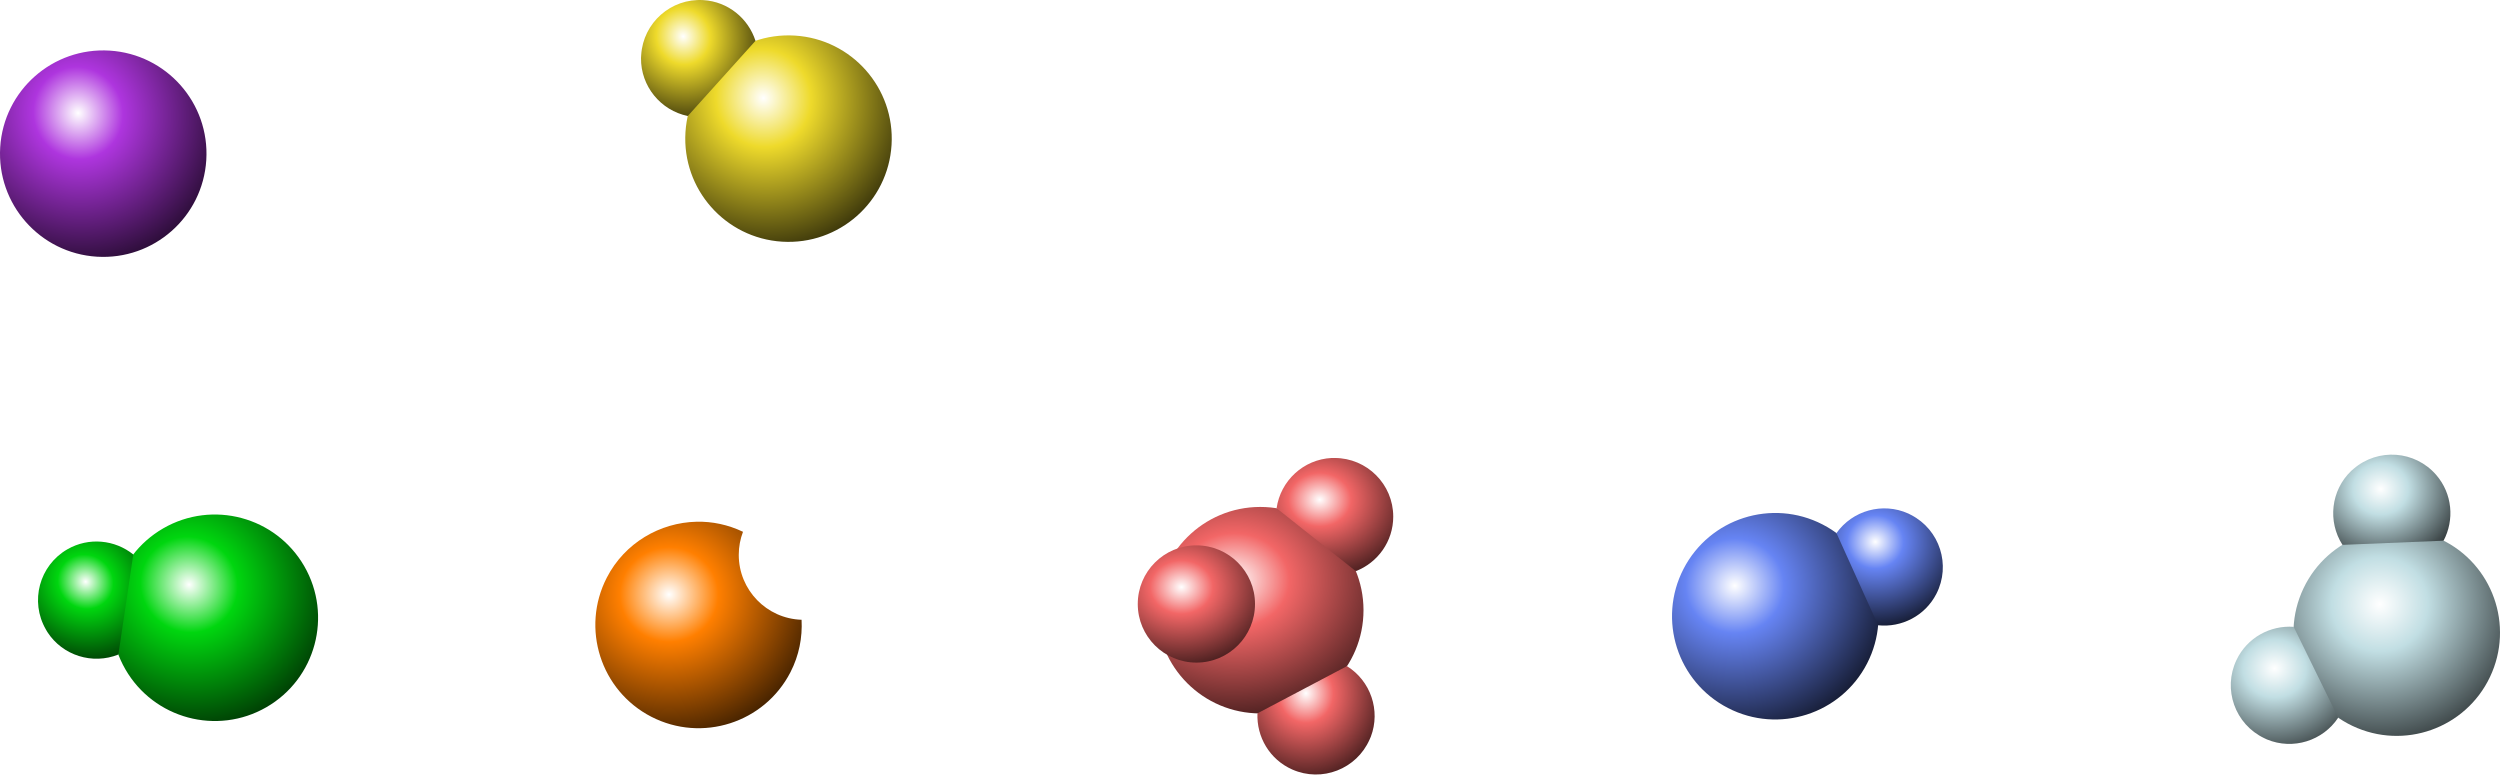
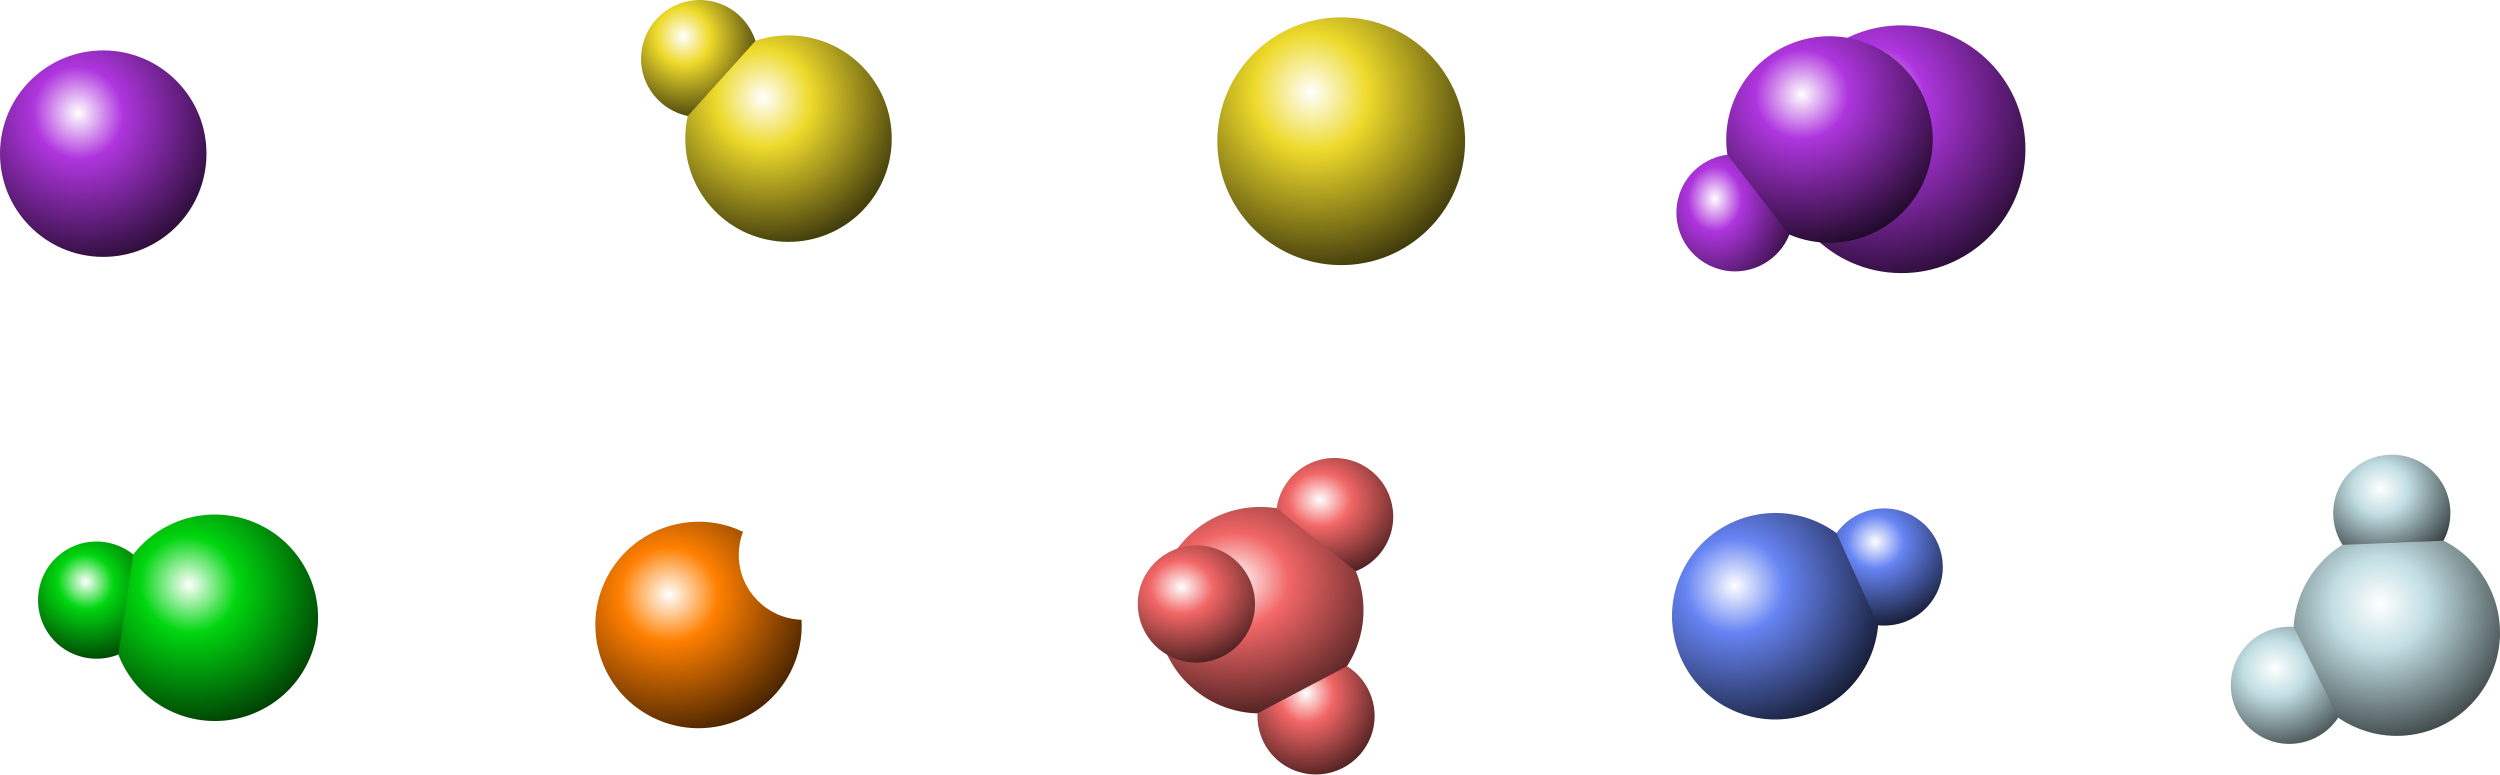
- <svg xmlns="http://www.w3.org/2000/svg" xmlns:xlink="http://www.w3.org/1999/xlink" width="294.832" height="91.34" id="svg12544" version="1.0">
+ <svg xmlns="http://www.w3.org/2000/svg" xmlns:xlink="http://www.w3.org/1999/xlink" width="1179.327" height="365.359" id="svg12544" version="1.0">
  <defs id="defs12546">
    <linearGradient id="linearGradient16731">
      <stop id="stop16733" offset="0" style="stop-color:#ffffff;stop-opacity:1;" />
      <stop style="stop-color:#eeda2b;stop-opacity:1;" offset="0.262" id="stop16735" />
      <stop id="stop16737" offset="1" style="stop-color:#000000;stop-opacity:1;" />
    </linearGradient>
    <linearGradient id="linearGradient8028">
      <stop id="stop8030" offset="0" style="stop-color:#ffffff;stop-opacity:1;" />
      <stop style="stop-color:#ae35de;stop-opacity:1;" offset="0.247" id="stop8032" />
      <stop id="stop8034" offset="1" style="stop-color:#000000;stop-opacity:1;" />
    </linearGradient>
    <radialGradient xlink:href="#linearGradient8028" id="radialGradient10949" gradientUnits="userSpaceOnUse" gradientTransform="matrix(0.8010068,1.555948,-1.621243,0.8346156,587.8355,-435.1506)" cx="318.728" cy="321.758" fx="318.728" fy="321.758" r="36.319" />
    <radialGradient xlink:href="#linearGradient5065" id="radialGradient12000" gradientUnits="userSpaceOnUse" gradientTransform="matrix(-0.4074759,-0.8569679,0.9216546,-0.4382308,83.28734,702.751)" cx="300.205" cy="361.31" fx="300.205" fy="361.31" r="36.319" />
    <radialGradient xlink:href="#linearGradient5065" id="radialGradient11998" gradientUnits="userSpaceOnUse" gradientTransform="matrix(-0.4607727,-0.969057,1.050421,-0.4994564,73.15145,681.2108)" cx="302.134" cy="349.029" fx="302.134" fy="349.029" r="36.319" />
    <linearGradient id="linearGradient5065">
      <stop style="stop-color:#ffffff;stop-opacity:1;" offset="0" id="stop5067" />
      <stop id="stop5069" offset="0.262" style="stop-color:#c1dee3;stop-opacity:1;" />
      <stop style="stop-color:#000000;stop-opacity:1;" offset="1" id="stop5071" />
    </linearGradient>
    <radialGradient xlink:href="#linearGradient5065" id="radialGradient11996" gradientUnits="userSpaceOnUse" gradientTransform="matrix(-0.7514901,-1.580459,1.605258,-0.7632772,-17.72554,1091.359)" cx="302.672" cy="350.518" fx="302.672" fy="350.518" r="36.319" />
    <radialGradient xlink:href="#linearGradient5095" id="radialGradient12008" gradientUnits="userSpaceOnUse" gradientTransform="matrix(3.7165171e-6,1.750025,-2.048475,-1.3670507e-6,1035.519,-184.2279)" cx="293.017" cy="359.764" fx="293.017" fy="359.764" r="36.319" />
    <radialGradient xlink:href="#linearGradient5095" id="radialGradient12006" gradientUnits="userSpaceOnUse" gradientTransform="matrix(6.4775411e-7,0.3005786,-0.2800478,-1.723104e-7,407.2603,-158.5768)" cx="287.442" cy="371.831" fx="287.442" fy="371.831" r="36.319" />
    <radialGradient xlink:href="#linearGradient5095" id="radialGradient12004" gradientUnits="userSpaceOnUse" gradientTransform="matrix(5.7907234e-7,0.2726722,-0.3191739,-2.1300083e-7,419.2883,-170.77)" cx="293.017" cy="359.764" fx="293.017" fy="359.764" r="36.319" />
    <linearGradient id="linearGradient5095">
      <stop id="stop5097" offset="0" style="stop-color:#ffffff;stop-opacity:1;" />
      <stop style="stop-color:#f26666;stop-opacity:1;" offset="0.262" id="stop5099" />
      <stop id="stop5101" offset="1" style="stop-color:#000000;stop-opacity:1;" />
    </linearGradient>
    <radialGradient xlink:href="#linearGradient5095" id="radialGradient12002" gradientUnits="userSpaceOnUse" gradientTransform="matrix(3.7165171e-6,1.750025,-2.048475,-1.3670507e-6,1035.519,-184.2279)" cx="293.017" cy="359.764" fx="293.017" fy="359.764" r="36.319" />
    <radialGradient xlink:href="#linearGradient5118" id="radialGradient12012" gradientUnits="userSpaceOnUse" gradientTransform="matrix(1.903228e-8,0.2714466,-0.2873773,-7.155882e-7,308.3609,-235.5832)" cx="311.42" cy="338.492" fx="311.42" fy="338.492" r="36.319" />
    <linearGradient id="linearGradient5118">
      <stop id="stop5120" offset="0" style="stop-color:#ffffff;stop-opacity:1;" />
      <stop style="stop-color:#6684f3;stop-opacity:1;" offset="0.262" id="stop5122" />
      <stop id="stop5124" offset="1" style="stop-color:#000000;stop-opacity:1;" />
    </linearGradient>
    <radialGradient xlink:href="#linearGradient5118" id="radialGradient12010" gradientUnits="userSpaceOnUse" gradientTransform="matrix(0.8010068,1.555948,-1.621243,0.8346156,587.8355,-435.1506)" cx="313.948" cy="338.694" fx="313.948" fy="338.694" r="36.319" />
    <radialGradient xlink:href="#linearGradient5046" id="radialGradient12014" gradientUnits="userSpaceOnUse" gradientTransform="matrix(0.8010068,1.555948,-1.621243,0.8346156,587.8355,-435.1506)" cx="322.874" cy="323.236" fx="322.874" fy="323.236" r="36.319" />
    <linearGradient id="linearGradient5046">
      <stop id="stop5048" offset="0" style="stop-color:#ffffff;stop-opacity:1;" />
      <stop style="stop-color:#00d60f;stop-opacity:1;" offset="0.262" id="stop5050" />
      <stop id="stop5052" offset="1" style="stop-color:#000000;stop-opacity:1;" />
    </linearGradient>
-     <radialGradient xlink:href="#linearGradient5046" id="radialGradient12016" gradientUnits="userSpaceOnUse" gradientTransform="matrix(0.1795972,-0.2787676,0.2951275,0.1901381,113.7548,407.6075)" cx="323.768" cy="329.051" fx="323.768" fy="329.051" r="36.319" />
+     <radialGradient xlink:href="#linearGradient5046" id="radialGradient12016" gradientUnits="userSpaceOnUse" gradientTransform="matrix(0.7183888,-1.11507,1.18051,0.7605524,-763.9725,559.486)" cx="323.768" cy="329.051" fx="323.768" fy="329.051" r="36.319" />
    <linearGradient id="linearGradient5056">
      <stop id="stop5058" offset="0" style="stop-color:#ffffff;stop-opacity:1;" />
      <stop style="stop-color:#ff7f00;stop-opacity:1;" offset="0.262" id="stop5060" />
      <stop id="stop5063" offset="1" style="stop-color:#000000;stop-opacity:1;" />
    </linearGradient>
-     <radialGradient xlink:href="#linearGradient5056" id="radialGradient12018" gradientUnits="userSpaceOnUse" gradientTransform="matrix(1.4449777e-6,0.5866703,-0.6112889,-3.009828e-8,543.5746,197.2435)" cx="313.948" cy="336.604" fx="313.948" fy="336.604" r="36.319" />
+     <radialGradient xlink:href="#linearGradient5056" id="radialGradient12018" gradientUnits="userSpaceOnUse" gradientTransform="matrix(5.7799108e-6,2.346681,-2.445156,-1.2039312e-7,955.3066,-281.9699)" cx="313.948" cy="336.604" fx="313.948" fy="336.604" r="36.319" />
    <radialGradient xlink:href="#linearGradient16731" id="radialGradient12688" gradientUnits="userSpaceOnUse" gradientTransform="matrix(0.8010068,1.555948,-1.621243,0.8346156,587.8355,-435.1506)" cx="318.728" cy="321.758" fx="318.728" fy="321.758" r="36.319" />
    <radialGradient xlink:href="#linearGradient16731" id="radialGradient12690" gradientUnits="userSpaceOnUse" gradientTransform="matrix(1.903228e-8,0.2714466,-0.2873773,-7.155882e-7,308.3609,-235.5832)" cx="318.178" cy="326.446" fx="318.178" fy="326.446" r="36.319" />
+     <radialGradient xlink:href="#linearGradient16731" id="radialGradient2447" gradientUnits="userSpaceOnUse" gradientTransform="matrix(0.8010068,1.555948,-1.621243,0.8346156,587.8355,-435.1506)" cx="318.728" cy="321.758" fx="318.728" fy="321.758" r="36.319" />
+     <radialGradient xlink:href="#linearGradient16731" id="radialGradient2449" gradientUnits="userSpaceOnUse" gradientTransform="matrix(1.903228e-8,0.2714466,-0.2873773,-7.155882e-7,308.3609,-235.5832)" cx="318.178" cy="326.446" fx="318.178" fy="326.446" r="36.319" />
+     <radialGradient xlink:href="#linearGradient16731" id="radialGradient2452" gradientUnits="userSpaceOnUse" gradientTransform="matrix(0.3036767,-0.133218,0.1410354,0.3214993,262.0043,253.351)" cx="318.178" cy="326.446" fx="318.178" fy="326.446" r="36.319" />
+     <radialGradient xlink:href="#linearGradient8028" id="radialGradient2461" gradientUnits="userSpaceOnUse" gradientTransform="matrix(0.8010068,1.555948,-1.621243,0.8346156,587.8355,-435.1506)" cx="330.155" cy="327.705" fx="330.155" fy="327.705" r="36.319" />
+     <radialGradient xlink:href="#linearGradient8028" id="radialGradient2463" gradientUnits="userSpaceOnUse" gradientTransform="matrix(8.4003123e-2,-0.337515,0.2788696,6.9408002e-2,90.53078,-69.43487)" cx="301.416" cy="350.294" fx="301.416" fy="350.294" r="36.319" />
+     <radialGradient xlink:href="#linearGradient8028" id="radialGradient2453" gradientUnits="userSpaceOnUse" gradientTransform="matrix(0.8010068,1.555948,-1.621243,0.8346156,587.8355,-435.1506)" cx="318.728" cy="321.758" fx="318.728" fy="321.758" r="36.319" />
  </defs>
-   <g id="layer1" transform="translate(-258.9147,-311.3114)">
-     <g transform="matrix(-0.3027535,-0.1439549,0.1439549,-0.3027535,587.3393,498.2256)" id="g5126" style="display:inline">
+   <g id="layer1" transform="translate(183.3328,-174.3017)">
+     <path transform="matrix(9.9724387e-2,-1.606037,1.606037,9.9724387e-2,138.5038,705.2032)" d="M 344.105,339.024 A 36.319,36.319 0 1 1 271.467,339.024 A 36.319,36.319 0 1 1 344.105,339.024 z" id="path2450" style="fill:url(#radialGradient2453);fill-opacity:1;stroke:none;stroke-width:5;stroke-linecap:round;stroke-linejoin:miter;stroke-miterlimit:4;stroke-dasharray:none;stroke-dashoffset:0;stroke-opacity:1;display:inline" />
+     <g transform="matrix(-1.211014,-0.5758196,0.5758196,-1.211014,1130.366,921.9585)" id="g5126" style="display:inline">
      <path style="opacity:1;fill:url(#radialGradient11996);fill-opacity:1;stroke:none;stroke-width:5;stroke-linecap:round;stroke-linejoin:miter;stroke-miterlimit:4;stroke-dasharray:none;stroke-dashoffset:0;stroke-opacity:1;display:inline" id="path5128" d="M 344.105,339.024 A 36.319,36.319 0 1 1 271.467,339.024 A 36.319,36.319 0 1 1 344.105,339.024 z" transform="translate(-40.62776,-95.10589)" />
      <path style="opacity:1;fill:url(#radialGradient11998);fill-opacity:1;stroke:none;stroke-width:5;stroke-linecap:round;stroke-linejoin:miter;stroke-miterlimit:4;stroke-dasharray:none;stroke-dashoffset:0;stroke-opacity:1;display:inline" d="M 292.25,190.375 C 282.338,190.878 274.278,198.403 272.906,208.062 L 300.781,230.188 C 308.47,227.191 313.938,219.745 313.938,211 C 313.938,199.617 304.696,190.375 293.312,190.375 C 292.957,190.375 292.601,190.357 292.25,190.375 z" id="path5130" />
      <path style="opacity:1;fill:url(#radialGradient12000);fill-opacity:1;stroke:none;stroke-width:5;stroke-linecap:round;stroke-linejoin:miter;stroke-miterlimit:4;stroke-dasharray:none;stroke-dashoffset:0;stroke-opacity:1;display:inline" d="M 306.051,288.437 C 309.584,279.163 305.944,268.754 297.657,263.607 L 266.176,280.204 C 265.82,288.449 270.431,296.452 278.436,299.976 C 288.854,304.563 301.036,299.828 305.623,289.41 C 305.766,289.084 305.925,288.766 306.051,288.437 z" id="path5132" />
    </g>
-     <g transform="matrix(1.221647,0,0,1.221647,42.6095,481.2533)" id="g5134" style="display:inline">
+     <g transform="matrix(4.88659,0,0,4.88659,-1048.554,854.0691)" id="g5134" style="display:inline">
      <path style="fill:url(#radialGradient12002);fill-opacity:1;stroke:none;stroke-width:5;stroke-linecap:round;stroke-linejoin:miter;stroke-miterlimit:4;stroke-dasharray:none;stroke-dashoffset:0;stroke-opacity:1;display:inline" id="path5136" d="M 344.105,339.024 A 36.319,36.319 0 1 1 271.467,339.024 A 36.319,36.319 0 1 1 344.105,339.024 z" transform="matrix(0.2744125,0,0,0.2744125,214.2604,-173.237)" />
      <path style="fill:url(#radialGradient12004);fill-opacity:1;stroke:none;stroke-width:5;stroke-linecap:round;stroke-linejoin:miter;stroke-miterlimit:4;stroke-dasharray:none;stroke-dashoffset:0;stroke-opacity:1;display:inline" d="M 305.606,-94.897 C 302.886,-94.759 300.674,-92.694 300.298,-90.044 L 307.947,-83.972 C 310.057,-84.795 311.558,-86.838 311.558,-89.238 C 311.558,-92.361 309.021,-94.897 305.898,-94.897 C 305.8,-94.897 305.703,-94.902 305.606,-94.897 z" id="path5138" />
      <path style="fill:url(#radialGradient12006);fill-opacity:1;stroke:none;stroke-width:5;stroke-linecap:round;stroke-linejoin:miter;stroke-miterlimit:4;stroke-dasharray:none;stroke-dashoffset:0;stroke-opacity:1;display:inline" d="M 309.393,-67.988 C 310.363,-70.533 309.364,-73.389 307.09,-74.802 L 298.451,-70.247 C 298.353,-67.985 299.619,-65.789 301.815,-64.822 C 304.674,-63.563 308.017,-64.862 309.276,-67.721 C 309.315,-67.81 309.359,-67.898 309.393,-67.988 z" id="path5140" />
      <path style="fill:url(#radialGradient12008);fill-opacity:1;stroke:none;stroke-width:5;stroke-linecap:round;stroke-linejoin:miter;stroke-miterlimit:4;stroke-dasharray:none;stroke-dashoffset:0;stroke-opacity:1;display:inline" id="path5142" d="M 344.105,339.024 A 36.319,36.319 0 1 1 271.467,339.024 A 36.319,36.319 0 1 1 344.105,339.024 z" transform="matrix(0.1558105,0,0,0.1558105,244.5982,-133.6263)" />
    </g>
-     <g transform="matrix(1.221647,0,0,1.221647,222.201,559.7413)" id="g5144" style="display:inline">
+     <g transform="matrix(4.88659,0,0,4.88659,-330.1875,1168.021)" id="g5144" style="display:inline">
      <path style="fill:url(#radialGradient12010);fill-opacity:1;stroke:none;stroke-width:5;stroke-linecap:round;stroke-linejoin:miter;stroke-miterlimit:4;stroke-dasharray:none;stroke-dashoffset:0;stroke-opacity:1;display:inline" id="path5146" d="M 344.105,339.024 A 36.319,36.319 0 1 1 271.467,339.024 A 36.319,36.319 0 1 1 344.105,339.024 z" transform="matrix(0.2439807,0.1256012,-0.1256012,0.2439807,168.9187,-265.2416)" />
      <path style="fill:url(#radialGradient12012);fill-opacity:1;stroke:none;stroke-width:5;stroke-linecap:round;stroke-linejoin:miter;stroke-miterlimit:4;stroke-dasharray:none;stroke-dashoffset:0;stroke-opacity:1;display:inline" d="M 214.278,-153.78 C 211.796,-154.902 208.884,-154.078 207.337,-151.894 L 211.359,-142.995 C 213.611,-142.76 215.88,-143.89 216.978,-146.024 C 218.408,-148.801 217.314,-152.217 214.537,-153.647 C 214.45,-153.691 214.366,-153.74 214.278,-153.78 z" id="path5148" />
    </g>
-     <path transform="matrix(-0.1674595,-0.2904137,0.2904137,-0.1674595,237.3349,530.3249)" d="M 344.105,339.024 A 36.319,36.319 0 1 1 271.467,339.024 A 36.319,36.319 0 1 1 344.105,339.024 z" id="path7948" style="fill:url(#radialGradient12014);fill-opacity:1;stroke:none;stroke-width:5;stroke-linecap:round;stroke-linejoin:miter;stroke-miterlimit:4;stroke-dasharray:none;stroke-dashoffset:0;stroke-opacity:1;display:inline" />
-     <path id="path7950" d="M 264.499,385.846 C 266.305,388.64 269.84,389.721 272.875,388.502 L 274.632,376.702 C 272.474,374.97 269.397,374.63 266.857,376.094 C 263.551,378 262.415,382.232 264.321,385.538 C 264.381,385.641 264.435,385.747 264.499,385.846 z" style="fill:url(#radialGradient12016);fill-opacity:1;stroke:none;stroke-width:5;stroke-linecap:round;stroke-linejoin:miter;stroke-miterlimit:4;stroke-dasharray:none;stroke-dashoffset:0;stroke-opacity:1;display:inline" />
-     <path style="fill:url(#radialGradient12018);fill-opacity:1;stroke:none;stroke-width:5;stroke-linecap:round;stroke-linejoin:miter;stroke-miterlimit:4;stroke-dasharray:none;stroke-dashoffset:0;stroke-opacity:1;display:inline" d="M 341.071,372.84 C 336.752,372.937 332.592,375.326 330.477,379.434 C 327.401,385.41 329.752,392.764 335.727,395.84 C 341.702,398.917 349.057,396.566 352.133,390.59 C 353.155,388.605 353.556,386.484 353.446,384.403 C 349.332,384.269 346.039,380.892 346.039,376.747 C 346.039,375.785 346.216,374.876 346.539,374.028 C 344.772,373.186 342.913,372.799 341.071,372.84 z" id="path7958" />
-     <g transform="matrix(-0.4907703,-1.118734,1.118734,-0.4907703,611.7117,482.402)" id="g10925" style="display:inline">
+     <path transform="matrix(-0.669838,-1.161655,1.161655,-0.669838,-269.6517,1050.356)" d="M 344.105,339.024 A 36.319,36.319 0 1 1 271.467,339.024 A 36.319,36.319 0 1 1 344.105,339.024 z" id="path7948" style="fill:url(#radialGradient12014);fill-opacity:1;stroke:none;stroke-width:5;stroke-linecap:round;stroke-linejoin:miter;stroke-miterlimit:4;stroke-dasharray:none;stroke-dashoffset:0;stroke-opacity:1;display:inline" />
+     <path id="path7950" d="M -160.996,472.441 C -153.772,483.618 -139.631,487.941 -127.492,483.064 L -120.462,435.863 C -129.094,428.938 -141.405,427.574 -151.564,433.432 C -164.787,441.057 -169.332,457.983 -161.707,471.207 C -161.469,471.62 -161.252,472.045 -160.996,472.441 z" style="fill:url(#radialGradient12016);fill-opacity:1;stroke:none;stroke-width:5;stroke-linecap:round;stroke-linejoin:miter;stroke-miterlimit:4;stroke-dasharray:none;stroke-dashoffset:0;stroke-opacity:1;display:inline" />
+     <path style="fill:url(#radialGradient12018);fill-opacity:1;stroke:none;stroke-width:5;stroke-linecap:round;stroke-linejoin:miter;stroke-miterlimit:4;stroke-dasharray:none;stroke-dashoffset:0;stroke-opacity:1;display:inline" d="M 145.291,420.417 C 128.017,420.804 111.376,430.36 102.916,446.792 C 90.611,470.694 100.015,500.113 123.916,512.417 C 147.818,524.722 177.237,515.319 189.541,491.417 C 193.63,483.476 195.233,474.992 194.791,466.667 C 178.337,466.134 165.166,452.626 165.166,436.042 C 165.166,432.198 165.872,428.559 167.166,425.167 C 160.096,421.801 152.661,420.252 145.291,420.417 z" id="path7958" />
+     <g transform="matrix(-1.963081,-4.474938,4.474938,-1.963081,1227.855,858.6642)" id="g10925" style="display:inline">
      <path style="fill:url(#radialGradient12688);fill-opacity:1;stroke:none;stroke-width:5;stroke-linecap:round;stroke-linejoin:miter;stroke-miterlimit:4;stroke-dasharray:none;stroke-dashoffset:0;stroke-opacity:1;display:inline" id="path10927" d="M 344.105,339.024 A 36.319,36.319 0 1 1 271.467,339.024 A 36.319,36.319 0 1 1 344.105,339.024 z" transform="matrix(0.2439807,0.1256012,-0.1256012,0.2439807,168.9187,-265.2416)" />
      <path style="fill:url(#radialGradient12690);fill-opacity:1;stroke:none;stroke-width:5;stroke-linecap:round;stroke-linejoin:miter;stroke-miterlimit:4;stroke-dasharray:none;stroke-dashoffset:0;stroke-opacity:1;display:inline" d="M 214.278,-153.78 C 211.796,-154.902 208.884,-154.078 207.337,-151.894 L 211.359,-142.995 C 213.611,-142.76 215.88,-143.89 216.978,-146.024 C 218.408,-148.801 217.314,-152.217 214.537,-153.647 C 214.45,-153.691 214.366,-153.74 214.278,-153.78 z" id="path10929" />
    </g>
-     <path transform="matrix(2.0775914e-2,-0.334591,0.334591,2.0775914e-2,151.2615,425.3711)" d="M 344.105,339.024 A 36.319,36.319 0 1 1 271.467,339.024 A 36.319,36.319 0 1 1 344.105,339.024 z" id="path10937" style="fill:url(#radialGradient10949);fill-opacity:1;stroke:none;stroke-width:5;stroke-linecap:round;stroke-linejoin:miter;stroke-miterlimit:4;stroke-dasharray:none;stroke-dashoffset:0;stroke-opacity:1;display:inline" />
+     <path transform="matrix(8.3103656e-2,-1.338364,1.338364,8.3103656e-2,-613.9457,630.5402)" d="M 344.105,339.024 A 36.319,36.319 0 1 1 271.467,339.024 A 36.319,36.319 0 1 1 344.105,339.024 z" id="path10937" style="fill:url(#radialGradient10949);fill-opacity:1;stroke:none;stroke-width:5;stroke-linecap:round;stroke-linejoin:miter;stroke-miterlimit:4;stroke-dasharray:none;stroke-dashoffset:0;stroke-opacity:1;display:inline" />
+     <path transform="matrix(9.9724387e-2,-1.606037,1.606037,9.9724387e-2,-125.8206,701.4284)" d="M 344.105,339.024 A 36.319,36.319 0 1 1 271.467,339.024 A 36.319,36.319 0 1 1 344.105,339.024 z" id="path2443" style="fill:url(#radialGradient2447);fill-opacity:1;stroke:none;stroke-width:5;stroke-linecap:round;stroke-linejoin:miter;stroke-miterlimit:4;stroke-dasharray:none;stroke-dashoffset:0;stroke-opacity:1;display:inline" />
+     <g transform="matrix(-4.751771,1.139925,-1.139925,-4.751771,1472.846,-673.1431)" id="g2455" style="display:inline">
+       <path style="fill:url(#radialGradient2461);fill-opacity:1;stroke:none;stroke-width:5;stroke-linecap:round;stroke-linejoin:miter;stroke-miterlimit:4;stroke-dasharray:none;stroke-dashoffset:0;stroke-opacity:1;display:inline" id="path2457" d="M 344.105,339.024 A 36.319,36.319 0 1 1 271.467,339.024 A 36.319,36.319 0 1 1 344.105,339.024 z" transform="matrix(0.2439807,0.1256012,-0.1256012,0.2439807,168.9187,-265.2416)" />
+       <path style="fill:url(#radialGradient2463);fill-opacity:1;stroke:none;stroke-width:5;stroke-linecap:round;stroke-linejoin:miter;stroke-miterlimit:4;stroke-dasharray:none;stroke-dashoffset:0;stroke-opacity:1;display:inline" d="M 214.278,-153.78 C 211.796,-154.902 208.884,-154.078 207.337,-151.894 L 211.359,-142.995 C 213.611,-142.76 215.88,-143.89 216.978,-146.024 C 218.408,-148.801 217.314,-152.217 214.537,-153.647 C 214.45,-153.691 214.366,-153.74 214.278,-153.78 z" id="path2459" />
+     </g>
  </g>
</svg>
